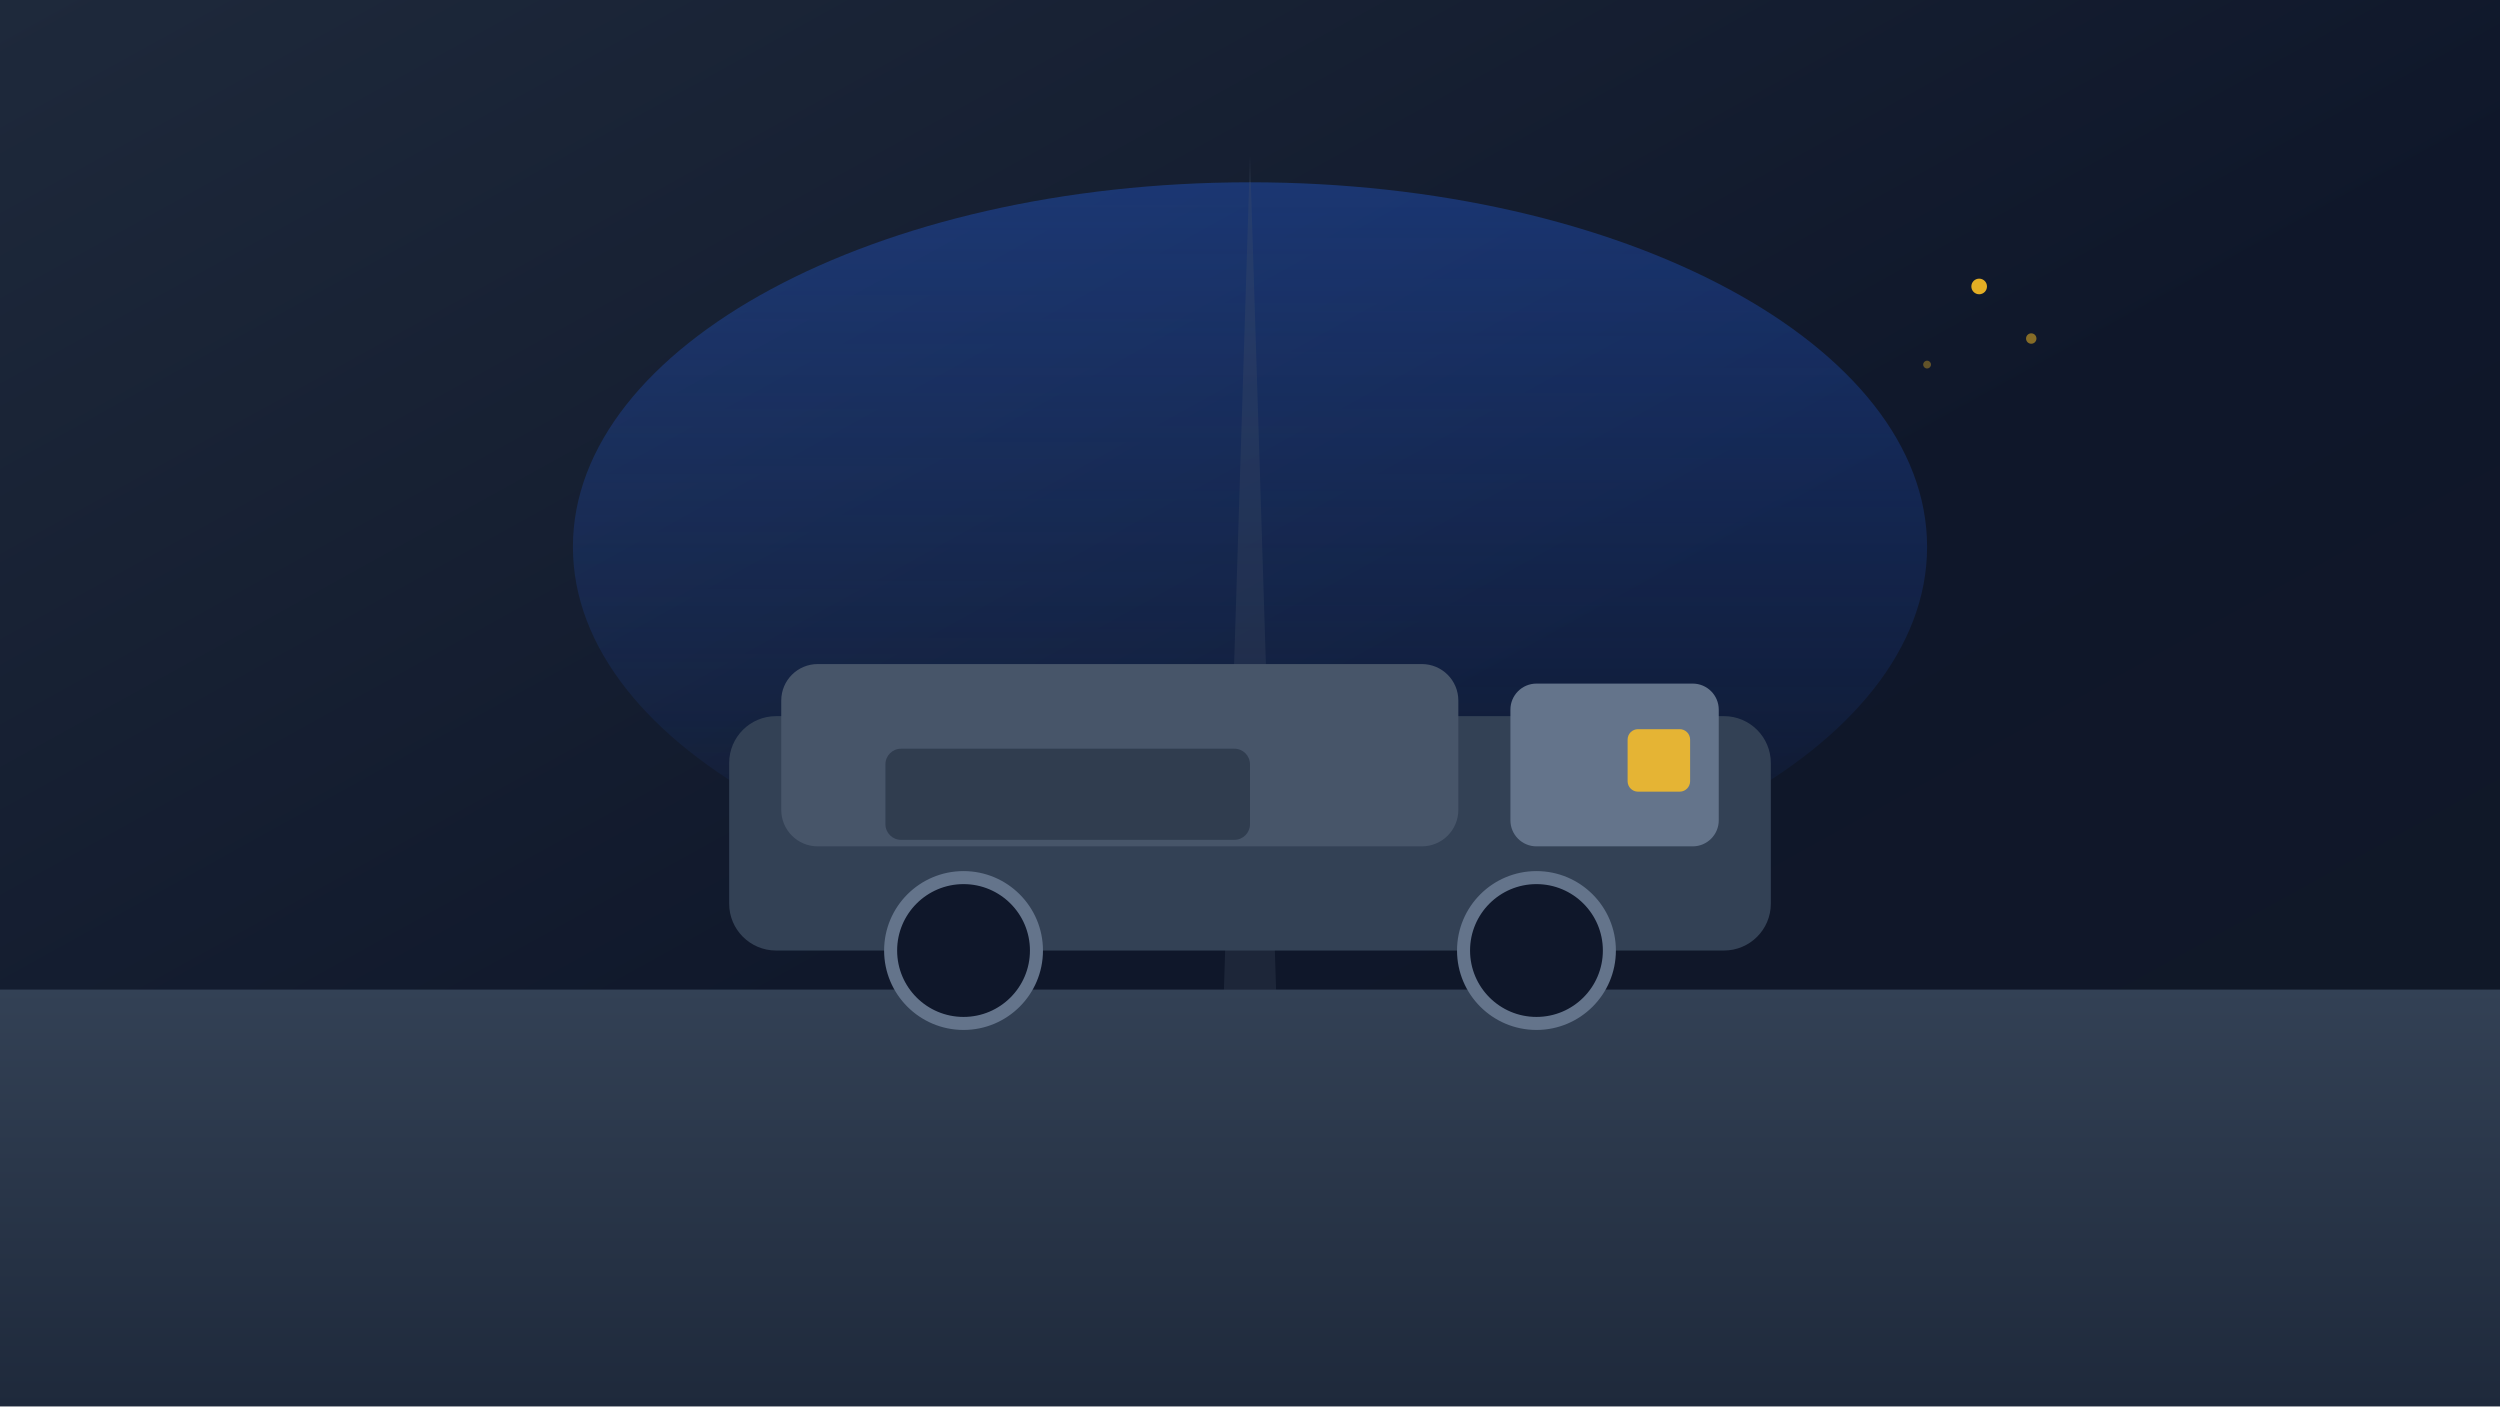
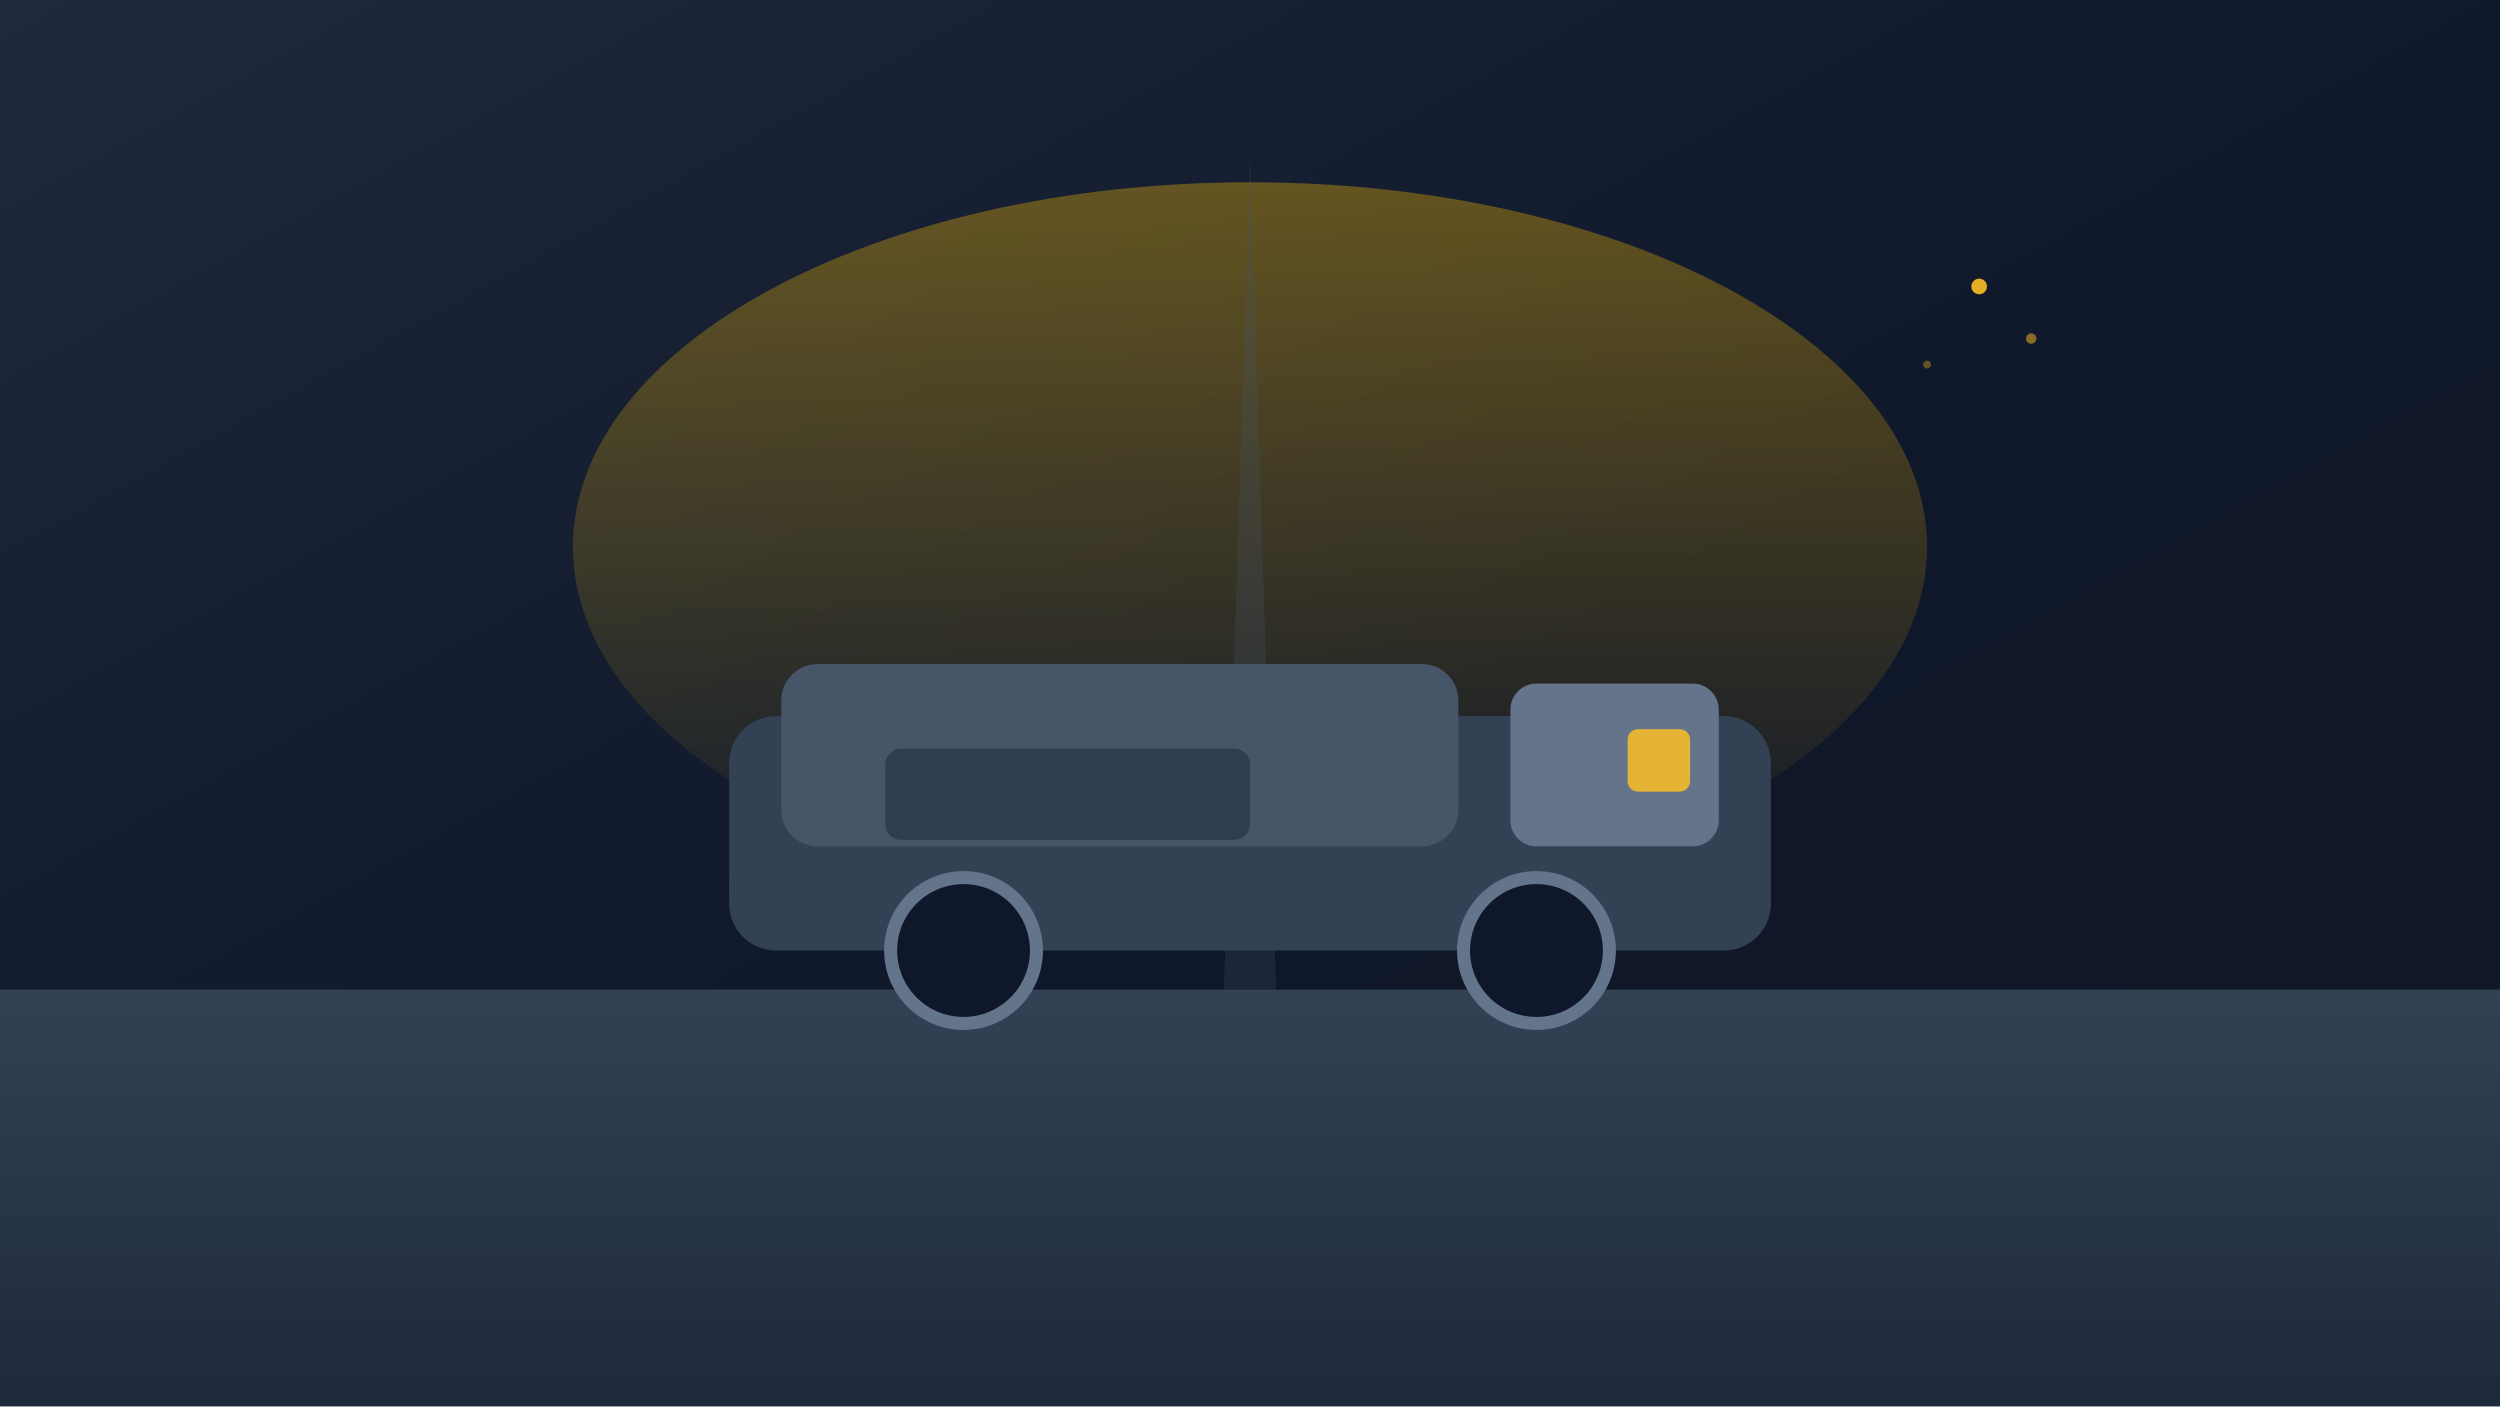
<svg xmlns="http://www.w3.org/2000/svg" viewBox="0 0 1920 1080" fill="none">
  <defs>
    <linearGradient id="sky" x1="0" y1="0" x2="1" y2="1">
      <stop offset="0%" stop-color="#1e293b" />
      <stop offset="55%" stop-color="#0f172a" />
      <stop offset="100%" stop-color="#111827" />
    </linearGradient>
    <linearGradient id="glow" x1="0.5" y1="0" x2="0.5" y2="1">
-       <stop offset="0%" stop-color="#2563eb" stop-opacity="0.35" />
-       <stop offset="100%" stop-color="#2563eb" stop-opacity="0" />
+       <stop offset="0%" stop-color="#f5b800" stop-opacity="0.35" />
+       <stop offset="100%" stop-color="#f5b800" stop-opacity="0" />
    </linearGradient>
    <linearGradient id="road" x1="0" y1="0" x2="0" y2="1">
      <stop offset="0%" stop-color="#334155" />
      <stop offset="100%" stop-color="#1e293b" />
    </linearGradient>
  </defs>
  <rect width="1920" height="1080" fill="url(#sky)" />
  <ellipse cx="960" cy="420" rx="520" ry="280" fill="url(#glow)" />
  <rect y="760" width="1920" height="320" fill="url(#road)" />
  <path d="M960 120 L980 760 L940 760 Z" fill="#475569" opacity="0.25" />
  <g transform="translate(560 430)">
    <rect x="0" y="120" width="800" height="180" rx="36" fill="#334155" />
    <rect x="40" y="80" width="520" height="140" rx="28" fill="#475569" />
    <rect x="600" y="95" width="160" height="125" rx="20" fill="#64748b" />
    <circle cx="180" cy="300" r="56" fill="#0f172a" stroke="#64748b" stroke-width="10" />
    <circle cx="620" cy="300" r="56" fill="#0f172a" stroke="#64748b" stroke-width="10" />
    <rect x="120" y="145" width="280" height="70" rx="12" fill="#1e293b" opacity="0.55" />
    <rect x="690" y="130" width="48" height="48" rx="8" fill="#fbbf24" opacity="0.85" />
  </g>
  <circle cx="1520" cy="220" r="6" fill="#fbbf24" opacity="0.9" />
  <circle cx="1560" cy="260" r="4" fill="#fbbf24" opacity="0.5" />
  <circle cx="1480" cy="280" r="3" fill="#fbbf24" opacity="0.35" />
</svg>
